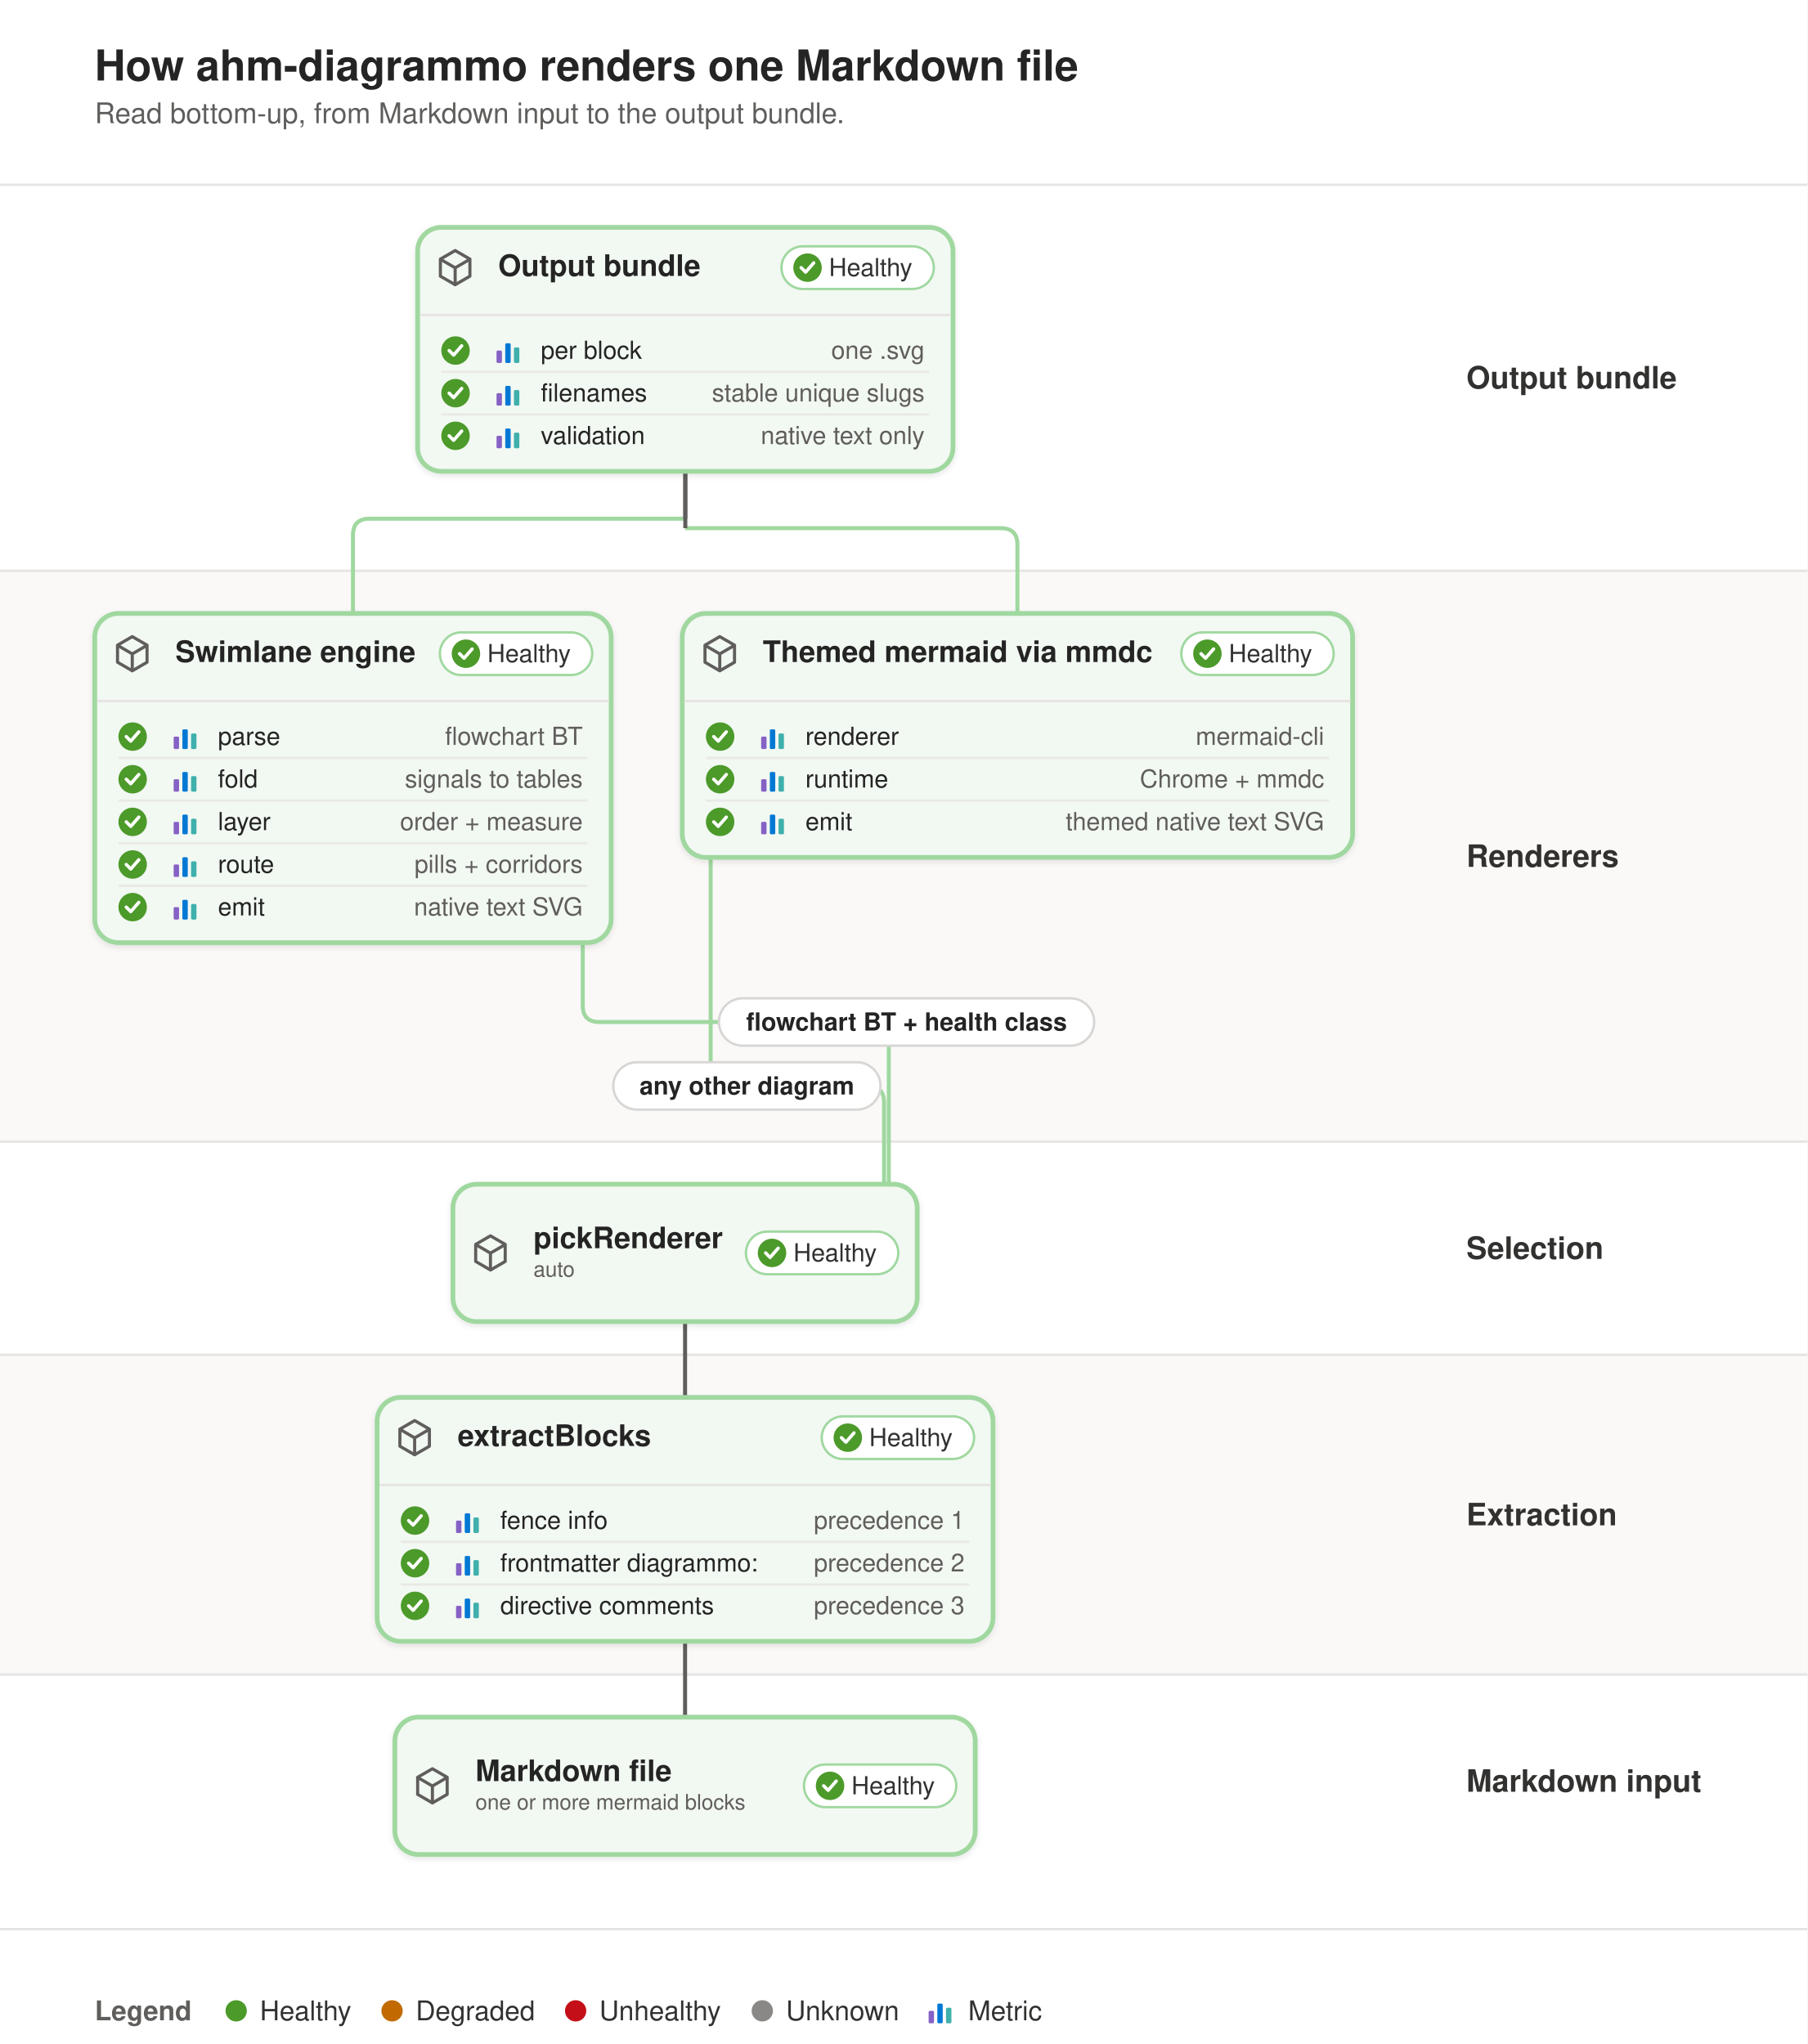
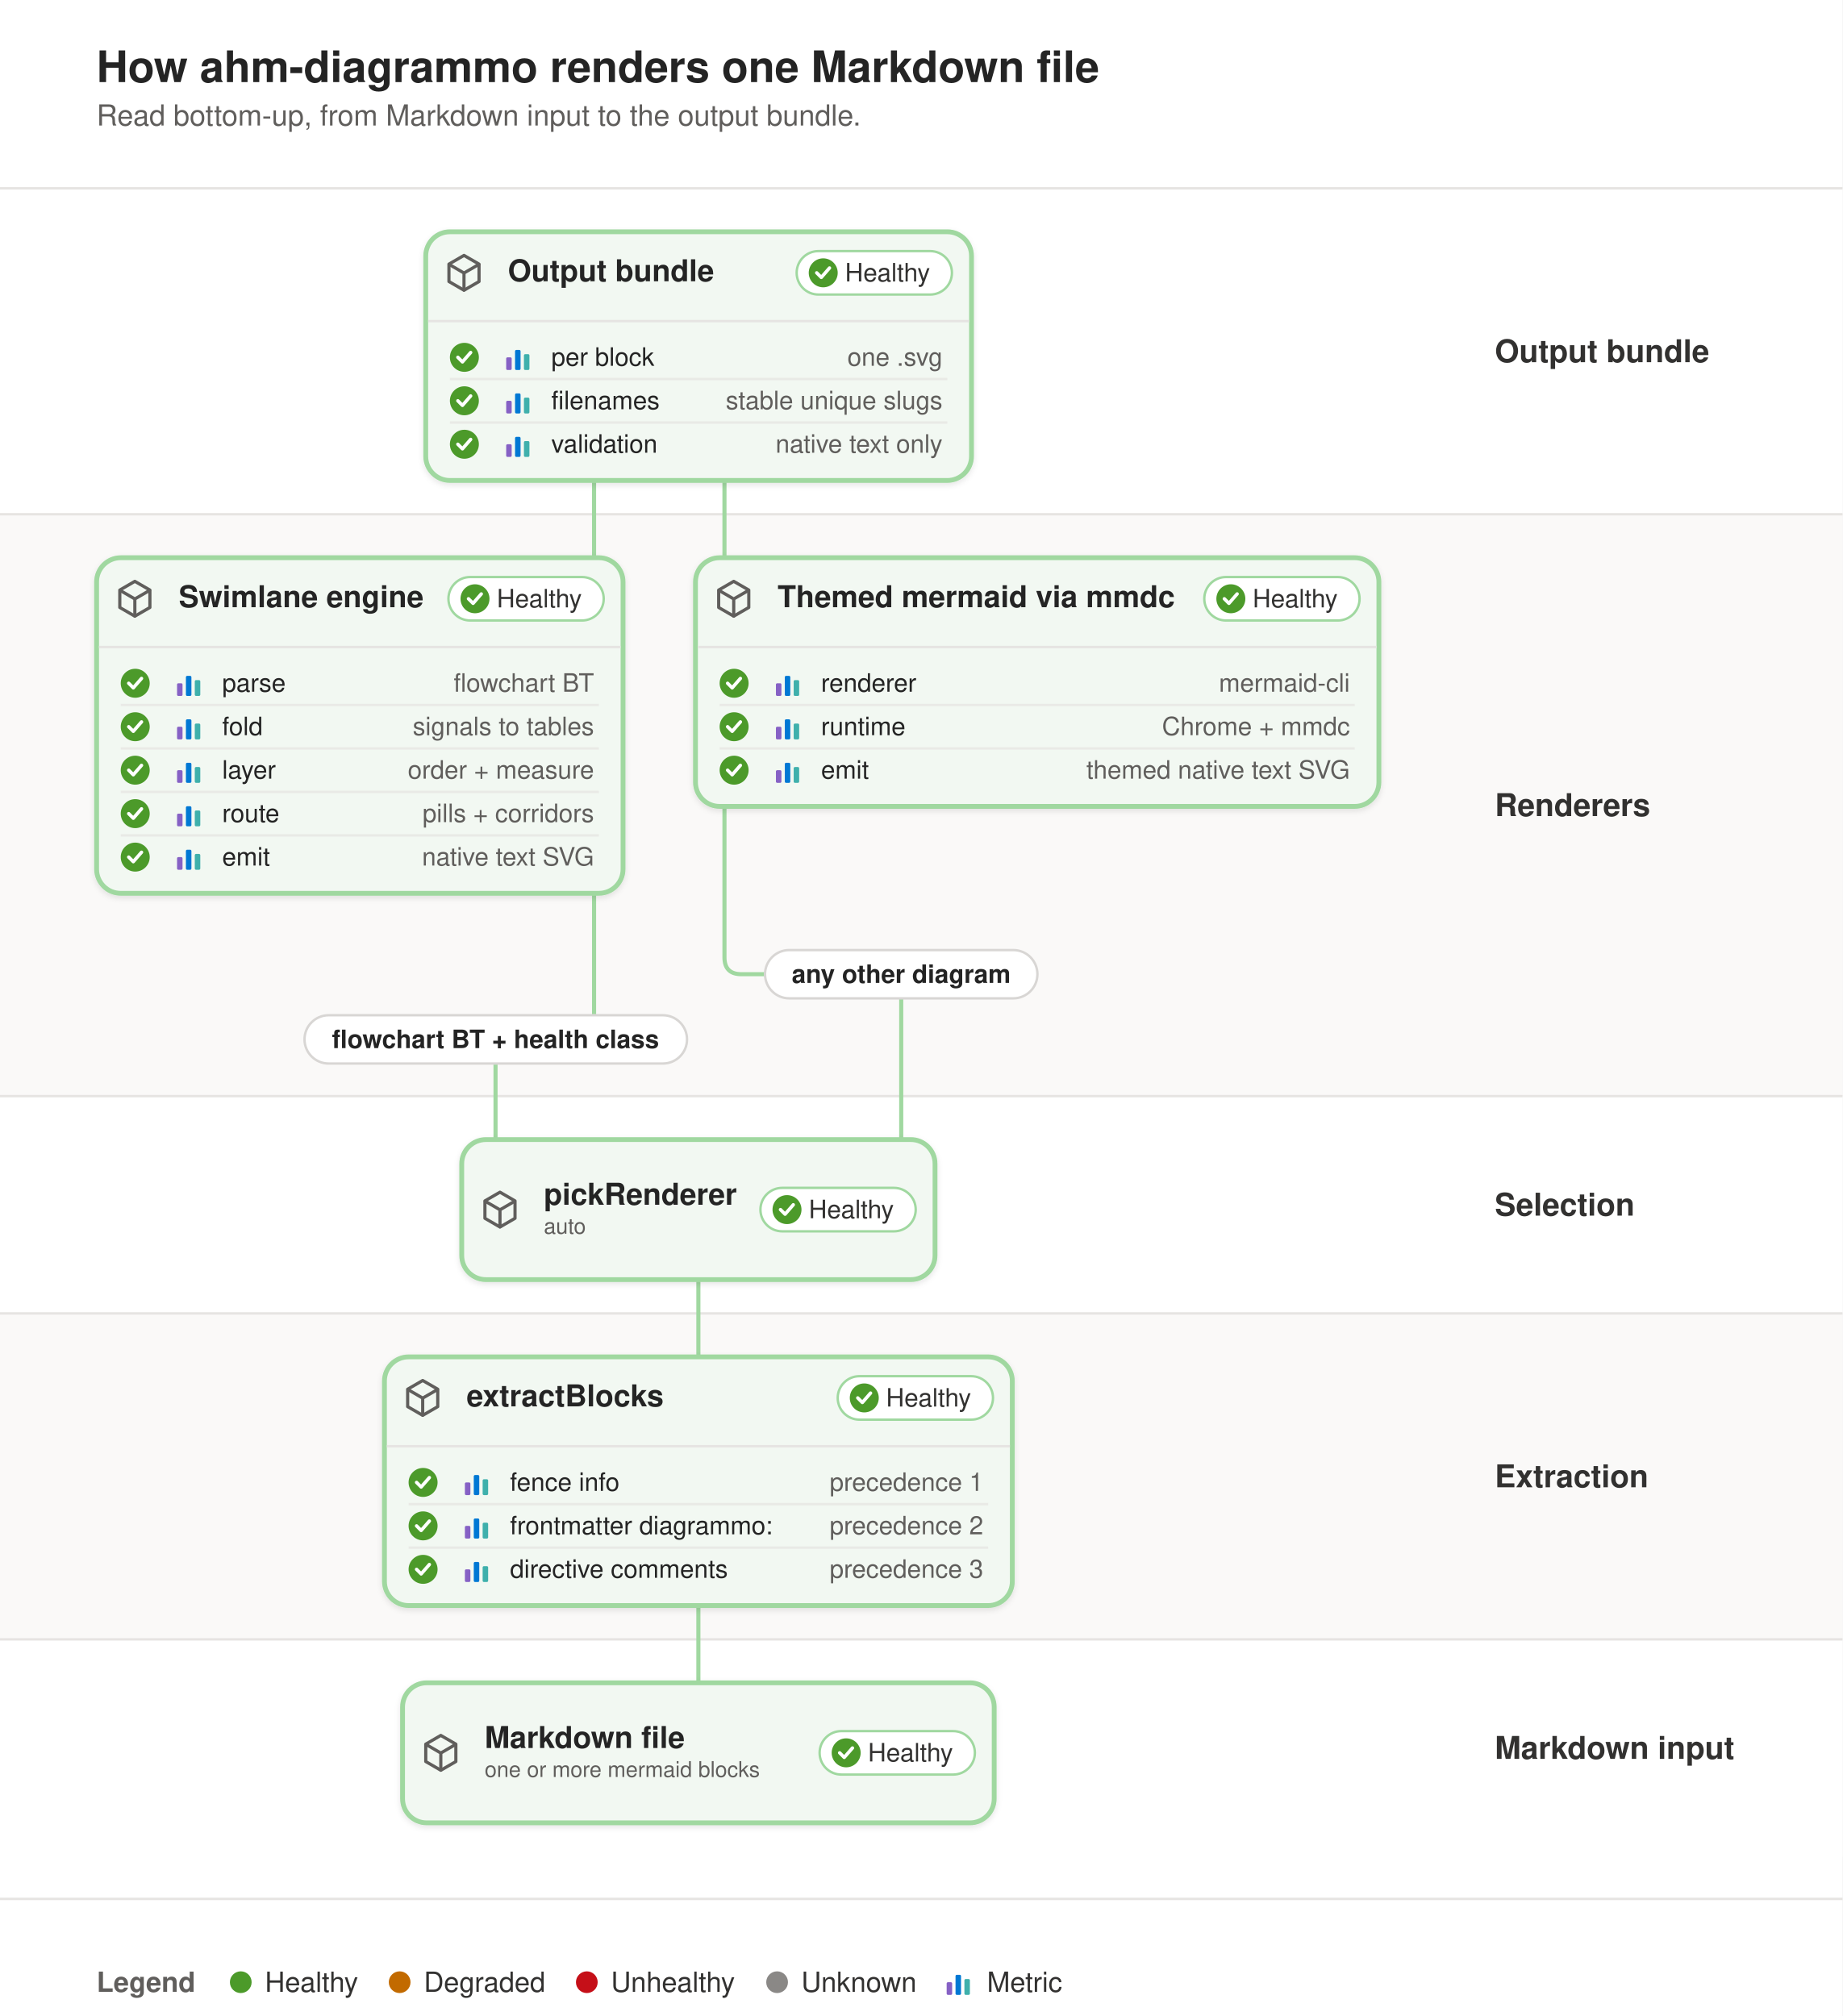
- <svg xmlns="http://www.w3.org/2000/svg" width="763" height="863" viewBox="0 0 763 863" font-family="Segoe UI, -apple-system, BlinkMacSystemFont, Helvetica, Arial, sans-serif">
+ <svg xmlns="http://www.w3.org/2000/svg" width="763" height="835" viewBox="0 0 763 835" font-family="Segoe UI, -apple-system, BlinkMacSystemFont, Helvetica, Arial, sans-serif">
  <defs>
    <filter id="cs" x="-20%" y="-20%" width="140%" height="140%">
      <feDropShadow dx="0" dy="1" stdDeviation="1.3" flood-color="#000" flood-opacity="0.1" />
    </filter>
  </defs>
-   <rect width="763" height="863" fill="#ffffff" />
-   <rect x="0" y="78.0" width="763" height="163.0" fill="#ffffff" />
+   <rect width="763" height="835" fill="#ffffff" />
+   <rect x="0" y="78.0" width="763" height="135.0" fill="#ffffff" />
  <line x1="0" y1="78.0" x2="763" y2="78.0" stroke="#e6e4e2" />
-   <text x="619.0" y="164.0" font-size="13" font-weight="700" fill="#323130">Output bundle</text>
-   <rect x="0" y="241.0" width="763" height="241.0" fill="#faf9f8" />
-   <line x1="0" y1="241.0" x2="763" y2="241.0" stroke="#e6e4e2" />
-   <text x="619.0" y="366.0" font-size="13" font-weight="700" fill="#323130">Renderers</text>
-   <rect x="0" y="482.0" width="763" height="90.0" fill="#ffffff" />
-   <line x1="0" y1="482.0" x2="763" y2="482.0" stroke="#e6e4e2" />
-   <text x="619.0" y="531.5" font-size="13" font-weight="700" fill="#323130">Selection</text>
-   <rect x="0" y="572.0" width="763" height="135.0" fill="#faf9f8" />
-   <line x1="0" y1="572.0" x2="763" y2="572.0" stroke="#e6e4e2" />
-   <text x="619.0" y="644.0" font-size="13" font-weight="700" fill="#323130">Extraction</text>
-   <rect x="0" y="707.0" width="763" height="90.0" fill="#ffffff" />
-   <line x1="0" y1="707.0" x2="763" y2="707.0" stroke="#e6e4e2" />
-   <text x="619.0" y="756.5" font-size="13" font-weight="700" fill="#323130">Markdown input</text>
-   <line x1="0" y1="814.5" x2="763" y2="814.5" stroke="#e6e4e2" />
+   <text x="619.0" y="150.0" font-size="13" font-weight="700" fill="#323130">Output bundle</text>
+   <rect x="0" y="213.0" width="763" height="241.0" fill="#faf9f8" />
+   <line x1="0" y1="213.0" x2="763" y2="213.0" stroke="#e6e4e2" />
+   <text x="619.0" y="338.0" font-size="13" font-weight="700" fill="#323130">Renderers</text>
+   <rect x="0" y="454.0" width="763" height="90.0" fill="#ffffff" />
+   <line x1="0" y1="454.0" x2="763" y2="454.0" stroke="#e6e4e2" />
+   <text x="619.0" y="503.5" font-size="13" font-weight="700" fill="#323130">Selection</text>
+   <rect x="0" y="544.0" width="763" height="135.0" fill="#faf9f8" />
+   <line x1="0" y1="544.0" x2="763" y2="544.0" stroke="#e6e4e2" />
+   <text x="619.0" y="616.0" font-size="13" font-weight="700" fill="#323130">Extraction</text>
+   <rect x="0" y="679.0" width="763" height="90.0" fill="#ffffff" />
+   <line x1="0" y1="679.0" x2="763" y2="679.0" stroke="#e6e4e2" />
+   <text x="619.0" y="728.5" font-size="13" font-weight="700" fill="#323130">Markdown input</text>
+   <line x1="0" y1="786.5" x2="763" y2="786.5" stroke="#e6e4e2" />
  <text x="40" y="34" font-size="18" font-weight="700" fill="#242424">How ahm-diagrammo renders one Markdown file</text>
  <text x="40" y="52" font-size="12" fill="#605e5c">Read bottom-up, from Markdown input to the output bundle.</text>
-   <text x="40.0" y="853.0" font-size="11.5" font-weight="600" fill="#605e5c">Legend</text>
-   <circle cx="99.7" cy="849.0" r="4.5" fill="#4c9a2a" />
-   <text x="109.7" y="853.0" font-size="11.5" fill="#323130">Healthy</text>
-   <circle cx="165.5" cy="849.0" r="4.5" fill="#c26a00" />
-   <text x="175.5" y="853.0" font-size="11.5" fill="#323130">Degraded</text>
-   <circle cx="243.0" cy="849.0" r="4.5" fill="#c50f18" />
-   <text x="253.0" y="853.0" font-size="11.5" fill="#323130">Unhealthy</text>
-   <circle cx="321.8" cy="849.0" r="4.5" fill="#8a8886" />
-   <text x="331.8" y="853.0" font-size="11.5" fill="#323130">Unknown</text>
-   <g transform="translate(390.7,842.0) scale(0.875)">
+   <text x="40.0" y="825.0" font-size="11.5" font-weight="600" fill="#605e5c">Legend</text>
+   <circle cx="99.7" cy="821.0" r="4.5" fill="#4c9a2a" />
+   <text x="109.7" y="825.0" font-size="11.5" fill="#323130">Healthy</text>
+   <circle cx="165.5" cy="821.0" r="4.5" fill="#c26a00" />
+   <text x="175.5" y="825.0" font-size="11.5" fill="#323130">Degraded</text>
+   <circle cx="243.0" cy="821.0" r="4.5" fill="#c50f18" />
+   <text x="253.0" y="825.0" font-size="11.5" fill="#323130">Unhealthy</text>
+   <circle cx="321.8" cy="821.0" r="4.5" fill="#8a8886" />
+   <text x="331.8" y="825.0" font-size="11.5" fill="#323130">Unknown</text>
+   <g transform="translate(390.7,814.0) scale(0.875)">
    <rect x="1.5" y="8" width="2.6" height="6" rx="0.6" fill="#8661c5" />
    <rect x="5.7" y="4.5" width="2.6" height="9.5" rx="0.6" fill="#0078D4" />
    <rect x="9.9" y="6.5" width="2.6" height="7.5" rx="0.6" fill="#3fb0ac" />
  </g>
-   <text x="408.7" y="853.0" font-size="11.5" fill="#323130">Metric</text>
+   <text x="408.7" y="825.0" font-size="11.5" fill="#323130">Metric</text>
  <g transform="translate(40.0,0)">
    <g fill="none" stroke-linecap="butt" stroke-linejoin="round">
-       <path d="M249.2 725.0 L249.2 693.0" stroke="#605e5c" stroke-width="1.7" />
-       <path d="M249.2 590.0 L249.2 558.0" stroke="#605e5c" stroke-width="1.7" />
-       <path d="M109.0 259.0 L109.0 226.0 Q109.0 219.0 116.0 219.0 L249.3 219.0" stroke="#a0d8a0" stroke-width="1.7" />
-       <path d="M249.3 219.0 L249.3 199.0" stroke="#605e5c" stroke-width="1.7" />
-       <path d="M389.5 259.0 L389.5 230.0 Q389.5 223.0 382.5 223.0 L249.3 223.0" stroke="#a0d8a0" stroke-width="1.7" />
-       <path d="M249.3 223.0 L249.3 199.0" stroke="#605e5c" stroke-width="1.7" />
-       <path d="M335.2 500.0 L335.2 438.5 Q335.2 431.5 328.2 431.5 L213.0 431.5 Q206.0 431.5 206.0 424.5 L206.0 398.0" stroke="#a0d8a0" stroke-width="1.7" />
-       <path d="M333.2 500.0 L333.2 465.5 Q333.2 458.5 326.2 458.5 L267.0 458.5 Q260.0 458.5 260.0 451.5 L260.0 362.0" stroke="#a0d8a0" stroke-width="1.7" />
+       <path d="M249.2 697.0 L249.2 665.0" stroke="#a0d8a0" stroke-width="1.7" />
+       <path d="M249.2 562.0 L249.2 530.0" stroke="#a0d8a0" stroke-width="1.7" />
+       <path d="M206.0 231.0 L206.0 199.0" stroke="#a0d8a0" stroke-width="1.7" />
+       <path d="M260.0 231.0 L260.0 199.0" stroke="#a0d8a0" stroke-width="1.7" />
+       <path d="M165.2 472.0 L165.2 437.5 Q165.2 430.5 172.2 430.5 L199.0 430.5 Q206.0 430.5 206.0 423.5 L206.0 370.0" stroke="#a0d8a0" stroke-width="1.7" />
+       <path d="M333.2 472.0 L333.2 410.5 Q333.2 403.5 326.2 403.5 L267.0 403.5 Q260.0 403.5 260.0 396.5 L260.0 334.0" stroke="#a0d8a0" stroke-width="1.7" />
    </g>
    <g stroke="none">
-       <rect x="263.5" y="421.5" width="158.4" height="20" rx="10" fill="#ffffff" stroke="#d8d6d4" stroke-width="1" />
-       <text x="342.7" y="435.1" font-size="10.5" font-weight="600" fill="#242424" text-anchor="middle">flowchart BT + health class</text>
+       <rect x="86.1" y="420.5" width="158.4" height="20" rx="10" fill="#ffffff" stroke="#d8d6d4" stroke-width="1" />
+       <text x="165.2" y="434.1" font-size="10.5" font-weight="600" fill="#242424" text-anchor="middle">flowchart BT + health class</text>
    </g>
    <g stroke="none">
-       <rect x="218.9" y="448.5" width="112.8" height="20" rx="10" fill="#ffffff" stroke="#d8d6d4" stroke-width="1" />
-       <text x="275.3" y="462.1" font-size="10.5" font-weight="600" fill="#242424" text-anchor="middle">any other diagram</text>
-     </g>
-     <g filter="url(#cs)">
-       <rect x="119.2" y="590.0" width="260" height="103" rx="10" fill="#f2f8f2" stroke="#a0d8a0" stroke-width="2" />
-     </g>
-     <g transform="translate(125.2,597.16) scale(0.82)">
-       <path d="M12 3.2l7.6 4.4v8.8L12 20.8l-7.6-4.4V7.6z" fill="none" stroke="#605e5c" stroke-width="1.6" stroke-linecap="round" stroke-linejoin="round" />
-       <path d="M4.6 7.8l7.4 4.3 7.4-4.3M12 12.1v8.6" fill="none" stroke="#605e5c" stroke-width="1.6" stroke-linecap="round" stroke-linejoin="round" />
-     </g>
-     <text x="153.2" y="610.5" font-size="12.5" font-weight="600" fill="#242424">extractBlocks</text>
-     <rect x="306.9" y="598.00" width="64.3" height="18" rx="9" fill="#ffffff" stroke="#a0d8a0" stroke-width="1" />
-     <circle cx="317.9" cy="607.0" r="6" fill="#4c9a2a" />
-     <path d="M315.2 607.0 l1.9 1.9 l3.4 -3.9" fill="none" stroke="#ffffff" stroke-width="1.4" stroke-linecap="round" stroke-linejoin="round" />
-     <text x="326.9" y="610.57" font-size="10.5" fill="#323130">Healthy</text>
-     <line x1="120.2" y1="627.0" x2="378.2" y2="627.0" stroke="#e6e4e2" />
-     <circle cx="135.2" cy="642.0" r="6" fill="#4c9a2a" />
-     <path d="M132.5 642.0 l1.9 1.9 l3.4 -3.9" fill="none" stroke="#ffffff" stroke-width="1.4" stroke-linecap="round" stroke-linejoin="round" />
-     <g transform="translate(151.2,635.0) scale(0.875)">
-       <rect x="1.5" y="8" width="2.6" height="6" rx="0.6" fill="#8661c5" />
-       <rect x="5.7" y="4.5" width="2.6" height="9.5" rx="0.6" fill="#0078D4" />
-       <rect x="9.9" y="6.5" width="2.6" height="7.5" rx="0.6" fill="#3fb0ac" />
-     </g>
-     <text x="171.2" y="645.5" font-size="10.5" fill="#242424">fence info</text>
-     <text x="367.2" y="645.5" font-size="10.5" font-weight="400" fill="#605e5c" text-anchor="end">precedence 1</text>
-     <line x1="129.2" y1="651.0" x2="369.2" y2="651.0" stroke="#e6e4e2" stroke-opacity="0.7" />
-     <circle cx="135.2" cy="660.0" r="6" fill="#4c9a2a" />
-     <path d="M132.5 660.0 l1.9 1.9 l3.4 -3.9" fill="none" stroke="#ffffff" stroke-width="1.4" stroke-linecap="round" stroke-linejoin="round" />
-     <g transform="translate(151.2,653.0) scale(0.875)">
-       <rect x="1.5" y="8" width="2.6" height="6" rx="0.6" fill="#8661c5" />
-       <rect x="5.7" y="4.5" width="2.6" height="9.5" rx="0.6" fill="#0078D4" />
-       <rect x="9.9" y="6.5" width="2.6" height="7.5" rx="0.6" fill="#3fb0ac" />
-     </g>
-     <text x="171.2" y="663.5" font-size="10.5" fill="#242424">frontmatter diagrammo:</text>
-     <text x="367.2" y="663.5" font-size="10.5" font-weight="400" fill="#605e5c" text-anchor="end">precedence 2</text>
-     <line x1="129.2" y1="669.0" x2="369.2" y2="669.0" stroke="#e6e4e2" stroke-opacity="0.7" />
-     <circle cx="135.2" cy="678.0" r="6" fill="#4c9a2a" />
-     <path d="M132.5 678.0 l1.9 1.9 l3.4 -3.9" fill="none" stroke="#ffffff" stroke-width="1.4" stroke-linecap="round" stroke-linejoin="round" />
-     <g transform="translate(151.2,671.0) scale(0.875)">
-       <rect x="1.5" y="8" width="2.6" height="6" rx="0.6" fill="#8661c5" />
-       <rect x="5.7" y="4.5" width="2.6" height="9.5" rx="0.6" fill="#0078D4" />
-       <rect x="9.9" y="6.5" width="2.6" height="7.5" rx="0.6" fill="#3fb0ac" />
-     </g>
-     <text x="171.2" y="681.5" font-size="10.5" fill="#242424">directive comments</text>
-     <text x="367.2" y="681.5" font-size="10.5" font-weight="400" fill="#605e5c" text-anchor="end">precedence 3</text>
-     <g filter="url(#cs)">
-       <rect x="126.7" y="725.0" width="245" height="58" rx="10" fill="#f2f8f2" stroke="#a0d8a0" stroke-width="2" />
-     </g>
-     <g transform="translate(132.7,744.16) scale(0.82)">
-       <path d="M12 3.2l7.6 4.4v8.8L12 20.8l-7.6-4.4V7.6z" fill="none" stroke="#605e5c" stroke-width="1.6" stroke-linecap="round" stroke-linejoin="round" />
-       <path d="M4.6 7.8l7.4 4.3 7.4-4.3M12 12.1v8.6" fill="none" stroke="#605e5c" stroke-width="1.6" stroke-linecap="round" stroke-linejoin="round" />
-     </g>
-     <text x="160.7" y="752.0" font-size="12.5" font-weight="600" fill="#242424">Markdown file</text>
-     <text x="160.7" y="764.0" font-size="9" fill="#605e5c">one or more mermaid blocks</text>
-     <rect x="299.4" y="745.00" width="64.3" height="18" rx="9" fill="#ffffff" stroke="#a0d8a0" stroke-width="1" />
-     <circle cx="310.4" cy="754.0" r="6" fill="#4c9a2a" />
-     <path d="M307.7 754.0 l1.9 1.9 l3.4 -3.9" fill="none" stroke="#ffffff" stroke-width="1.4" stroke-linecap="round" stroke-linejoin="round" />
-     <text x="319.4" y="757.57" font-size="10.5" fill="#323130">Healthy</text>
-     <g filter="url(#cs)">
-       <rect x="151.2" y="500.0" width="196" height="58" rx="10" fill="#f2f8f2" stroke="#a0d8a0" stroke-width="2" />
-     </g>
-     <g transform="translate(157.2,519.16) scale(0.82)">
-       <path d="M12 3.2l7.6 4.4v8.8L12 20.8l-7.6-4.4V7.6z" fill="none" stroke="#605e5c" stroke-width="1.6" stroke-linecap="round" stroke-linejoin="round" />
-       <path d="M4.6 7.8l7.4 4.3 7.4-4.3M12 12.1v8.6" fill="none" stroke="#605e5c" stroke-width="1.6" stroke-linecap="round" stroke-linejoin="round" />
-     </g>
-     <text x="185.2" y="527.0" font-size="12.5" font-weight="600" fill="#242424">pickRenderer</text>
-     <text x="185.2" y="539.0" font-size="9" fill="#605e5c">auto</text>
-     <rect x="274.9" y="520.00" width="64.3" height="18" rx="9" fill="#ffffff" stroke="#a0d8a0" stroke-width="1" />
-     <circle cx="285.9" cy="529.0" r="6" fill="#4c9a2a" />
-     <path d="M283.2 529.0 l1.9 1.9 l3.4 -3.9" fill="none" stroke="#ffffff" stroke-width="1.4" stroke-linecap="round" stroke-linejoin="round" />
-     <text x="294.9" y="532.57" font-size="10.5" fill="#323130">Healthy</text>
-     <g filter="url(#cs)">
-       <rect x="0.0" y="259.0" width="218" height="139" rx="10" fill="#f2f8f2" stroke="#a0d8a0" stroke-width="2" />
-     </g>
-     <g transform="translate(6.0,266.16) scale(0.82)">
-       <path d="M12 3.2l7.6 4.4v8.8L12 20.8l-7.6-4.4V7.6z" fill="none" stroke="#605e5c" stroke-width="1.6" stroke-linecap="round" stroke-linejoin="round" />
-       <path d="M4.6 7.8l7.4 4.3 7.4-4.3M12 12.1v8.6" fill="none" stroke="#605e5c" stroke-width="1.6" stroke-linecap="round" stroke-linejoin="round" />
-     </g>
-     <text x="34.0" y="279.5" font-size="12.5" font-weight="600" fill="#242424">Swimlane engine</text>
-     <rect x="145.7" y="267.00" width="64.3" height="18" rx="9" fill="#ffffff" stroke="#a0d8a0" stroke-width="1" />
-     <circle cx="156.7" cy="276.0" r="6" fill="#4c9a2a" />
-     <path d="M154.0 276.0 l1.9 1.9 l3.4 -3.9" fill="none" stroke="#ffffff" stroke-width="1.4" stroke-linecap="round" stroke-linejoin="round" />
-     <text x="165.7" y="279.57" font-size="10.5" fill="#323130">Healthy</text>
-     <line x1="1.0" y1="296.0" x2="217.0" y2="296.0" stroke="#e6e4e2" />
-     <circle cx="16.0" cy="311.0" r="6" fill="#4c9a2a" />
-     <path d="M13.3 311.0 l1.9 1.9 l3.4 -3.9" fill="none" stroke="#ffffff" stroke-width="1.4" stroke-linecap="round" stroke-linejoin="round" />
-     <g transform="translate(32.0,304.0) scale(0.875)">
-       <rect x="1.5" y="8" width="2.6" height="6" rx="0.6" fill="#8661c5" />
-       <rect x="5.7" y="4.5" width="2.6" height="9.5" rx="0.6" fill="#0078D4" />
-       <rect x="9.9" y="6.5" width="2.6" height="7.5" rx="0.6" fill="#3fb0ac" />
-     </g>
-     <text x="52.0" y="314.5" font-size="10.5" fill="#242424">parse</text>
-     <text x="206.0" y="314.5" font-size="10.5" font-weight="400" fill="#605e5c" text-anchor="end">flowchart BT</text>
-     <line x1="10.0" y1="320.0" x2="208.0" y2="320.0" stroke="#e6e4e2" stroke-opacity="0.7" />
-     <circle cx="16.0" cy="329.0" r="6" fill="#4c9a2a" />
-     <path d="M13.3 329.0 l1.9 1.9 l3.4 -3.9" fill="none" stroke="#ffffff" stroke-width="1.4" stroke-linecap="round" stroke-linejoin="round" />
-     <g transform="translate(32.0,322.0) scale(0.875)">
-       <rect x="1.5" y="8" width="2.6" height="6" rx="0.6" fill="#8661c5" />
-       <rect x="5.7" y="4.5" width="2.6" height="9.5" rx="0.6" fill="#0078D4" />
-       <rect x="9.9" y="6.5" width="2.6" height="7.5" rx="0.6" fill="#3fb0ac" />
-     </g>
-     <text x="52.0" y="332.5" font-size="10.5" fill="#242424">fold</text>
-     <text x="206.0" y="332.5" font-size="10.5" font-weight="400" fill="#605e5c" text-anchor="end">signals to tables</text>
-     <line x1="10.0" y1="338.0" x2="208.0" y2="338.0" stroke="#e6e4e2" stroke-opacity="0.7" />
-     <circle cx="16.0" cy="347.0" r="6" fill="#4c9a2a" />
-     <path d="M13.3 347.0 l1.9 1.9 l3.4 -3.9" fill="none" stroke="#ffffff" stroke-width="1.4" stroke-linecap="round" stroke-linejoin="round" />
-     <g transform="translate(32.0,340.0) scale(0.875)">
-       <rect x="1.5" y="8" width="2.6" height="6" rx="0.6" fill="#8661c5" />
-       <rect x="5.7" y="4.5" width="2.6" height="9.5" rx="0.6" fill="#0078D4" />
-       <rect x="9.9" y="6.5" width="2.6" height="7.5" rx="0.6" fill="#3fb0ac" />
-     </g>
-     <text x="52.0" y="350.5" font-size="10.5" fill="#242424">layer</text>
-     <text x="206.0" y="350.5" font-size="10.5" font-weight="400" fill="#605e5c" text-anchor="end">order + measure</text>
-     <line x1="10.0" y1="356.0" x2="208.0" y2="356.0" stroke="#e6e4e2" stroke-opacity="0.7" />
-     <circle cx="16.0" cy="365.0" r="6" fill="#4c9a2a" />
-     <path d="M13.3 365.0 l1.9 1.9 l3.4 -3.9" fill="none" stroke="#ffffff" stroke-width="1.4" stroke-linecap="round" stroke-linejoin="round" />
-     <g transform="translate(32.0,358.0) scale(0.875)">
-       <rect x="1.5" y="8" width="2.6" height="6" rx="0.6" fill="#8661c5" />
-       <rect x="5.7" y="4.5" width="2.6" height="9.5" rx="0.6" fill="#0078D4" />
-       <rect x="9.9" y="6.5" width="2.6" height="7.5" rx="0.6" fill="#3fb0ac" />
-     </g>
-     <text x="52.0" y="368.5" font-size="10.5" fill="#242424">route</text>
-     <text x="206.0" y="368.5" font-size="10.5" font-weight="400" fill="#605e5c" text-anchor="end">pills + corridors</text>
-     <line x1="10.0" y1="374.0" x2="208.0" y2="374.0" stroke="#e6e4e2" stroke-opacity="0.7" />
-     <circle cx="16.0" cy="383.0" r="6" fill="#4c9a2a" />
-     <path d="M13.3 383.0 l1.9 1.9 l3.4 -3.9" fill="none" stroke="#ffffff" stroke-width="1.4" stroke-linecap="round" stroke-linejoin="round" />
-     <g transform="translate(32.0,376.0) scale(0.875)">
-       <rect x="1.5" y="8" width="2.6" height="6" rx="0.6" fill="#8661c5" />
-       <rect x="5.7" y="4.5" width="2.6" height="9.5" rx="0.6" fill="#0078D4" />
-       <rect x="9.9" y="6.5" width="2.6" height="7.5" rx="0.6" fill="#3fb0ac" />
-     </g>
-     <text x="52.0" y="386.5" font-size="10.5" fill="#242424">emit</text>
-     <text x="206.0" y="386.5" font-size="10.5" font-weight="400" fill="#605e5c" text-anchor="end">native text SVG</text>
-     <g filter="url(#cs)">
-       <rect x="248.0" y="259.0" width="283" height="103" rx="10" fill="#f2f8f2" stroke="#a0d8a0" stroke-width="2" />
-     </g>
-     <g transform="translate(254.0,266.16) scale(0.82)">
-       <path d="M12 3.2l7.6 4.4v8.8L12 20.8l-7.6-4.4V7.6z" fill="none" stroke="#605e5c" stroke-width="1.6" stroke-linecap="round" stroke-linejoin="round" />
-       <path d="M4.6 7.8l7.4 4.3 7.4-4.3M12 12.1v8.6" fill="none" stroke="#605e5c" stroke-width="1.6" stroke-linecap="round" stroke-linejoin="round" />
-     </g>
-     <text x="282.0" y="279.5" font-size="12.5" font-weight="600" fill="#242424">Themed mermaid via mmdc</text>
-     <rect x="458.7" y="267.00" width="64.3" height="18" rx="9" fill="#ffffff" stroke="#a0d8a0" stroke-width="1" />
-     <circle cx="469.7" cy="276.0" r="6" fill="#4c9a2a" />
-     <path d="M467.0 276.0 l1.9 1.9 l3.4 -3.9" fill="none" stroke="#ffffff" stroke-width="1.4" stroke-linecap="round" stroke-linejoin="round" />
-     <text x="478.7" y="279.57" font-size="10.5" fill="#323130">Healthy</text>
-     <line x1="249.0" y1="296.0" x2="530.0" y2="296.0" stroke="#e6e4e2" />
-     <circle cx="264.0" cy="311.0" r="6" fill="#4c9a2a" />
-     <path d="M261.3 311.0 l1.9 1.9 l3.4 -3.9" fill="none" stroke="#ffffff" stroke-width="1.4" stroke-linecap="round" stroke-linejoin="round" />
-     <g transform="translate(280.0,304.0) scale(0.875)">
-       <rect x="1.5" y="8" width="2.6" height="6" rx="0.6" fill="#8661c5" />
-       <rect x="5.7" y="4.5" width="2.6" height="9.5" rx="0.6" fill="#0078D4" />
-       <rect x="9.9" y="6.5" width="2.6" height="7.5" rx="0.6" fill="#3fb0ac" />
-     </g>
-     <text x="300.0" y="314.5" font-size="10.5" fill="#242424">renderer</text>
-     <text x="519.0" y="314.5" font-size="10.5" font-weight="400" fill="#605e5c" text-anchor="end">mermaid-cli</text>
-     <line x1="258.0" y1="320.0" x2="521.0" y2="320.0" stroke="#e6e4e2" stroke-opacity="0.7" />
-     <circle cx="264.0" cy="329.0" r="6" fill="#4c9a2a" />
-     <path d="M261.3 329.0 l1.9 1.9 l3.4 -3.9" fill="none" stroke="#ffffff" stroke-width="1.4" stroke-linecap="round" stroke-linejoin="round" />
-     <g transform="translate(280.0,322.0) scale(0.875)">
-       <rect x="1.5" y="8" width="2.6" height="6" rx="0.6" fill="#8661c5" />
-       <rect x="5.7" y="4.5" width="2.6" height="9.5" rx="0.6" fill="#0078D4" />
-       <rect x="9.9" y="6.5" width="2.6" height="7.5" rx="0.6" fill="#3fb0ac" />
-     </g>
-     <text x="300.0" y="332.5" font-size="10.5" fill="#242424">runtime</text>
-     <text x="519.0" y="332.5" font-size="10.5" font-weight="400" fill="#605e5c" text-anchor="end">Chrome + mmdc</text>
-     <line x1="258.0" y1="338.0" x2="521.0" y2="338.0" stroke="#e6e4e2" stroke-opacity="0.7" />
-     <circle cx="264.0" cy="347.0" r="6" fill="#4c9a2a" />
-     <path d="M261.3 347.0 l1.9 1.9 l3.4 -3.9" fill="none" stroke="#ffffff" stroke-width="1.4" stroke-linecap="round" stroke-linejoin="round" />
-     <g transform="translate(280.0,340.0) scale(0.875)">
-       <rect x="1.5" y="8" width="2.6" height="6" rx="0.6" fill="#8661c5" />
-       <rect x="5.7" y="4.5" width="2.6" height="9.5" rx="0.6" fill="#0078D4" />
-       <rect x="9.9" y="6.5" width="2.6" height="7.5" rx="0.6" fill="#3fb0ac" />
-     </g>
-     <text x="300.0" y="350.5" font-size="10.5" fill="#242424">emit</text>
-     <text x="519.0" y="350.5" font-size="10.5" font-weight="400" fill="#605e5c" text-anchor="end">themed native text SVG</text>
+       <rect x="276.8" y="393.5" width="112.8" height="20" rx="10" fill="#ffffff" stroke="#d8d6d4" stroke-width="1" />
+       <text x="333.2" y="407.1" font-size="10.5" font-weight="600" fill="#242424" text-anchor="middle">any other diagram</text>
+     </g>
+     <g filter="url(#cs)">
+       <rect x="119.2" y="562.0" width="260" height="103" rx="10" fill="#f2f8f2" stroke="#a0d8a0" stroke-width="2" />
+     </g>
+     <g transform="translate(125.2,569.16) scale(0.82)">
+       <path d="M12 3.2l7.6 4.4v8.8L12 20.8l-7.6-4.4V7.6z" fill="none" stroke="#605e5c" stroke-width="1.6" stroke-linecap="round" stroke-linejoin="round" />
+       <path d="M4.6 7.8l7.4 4.3 7.4-4.3M12 12.1v8.6" fill="none" stroke="#605e5c" stroke-width="1.6" stroke-linecap="round" stroke-linejoin="round" />
+     </g>
+     <text x="153.2" y="582.5" font-size="12.5" font-weight="600" fill="#242424">extractBlocks</text>
+     <rect x="306.9" y="570.00" width="64.3" height="18" rx="9" fill="#ffffff" stroke="#a0d8a0" stroke-width="1" />
+     <circle cx="317.9" cy="579.0" r="6" fill="#4c9a2a" />
+     <path d="M315.2 579.0 l1.9 1.9 l3.4 -3.9" fill="none" stroke="#ffffff" stroke-width="1.4" stroke-linecap="round" stroke-linejoin="round" />
+     <text x="326.9" y="582.57" font-size="10.5" fill="#323130">Healthy</text>
+     <line x1="120.2" y1="599.0" x2="378.2" y2="599.0" stroke="#e6e4e2" />
+     <circle cx="135.2" cy="614.0" r="6" fill="#4c9a2a" />
+     <path d="M132.5 614.0 l1.9 1.9 l3.4 -3.9" fill="none" stroke="#ffffff" stroke-width="1.4" stroke-linecap="round" stroke-linejoin="round" />
+     <g transform="translate(151.2,607.0) scale(0.875)">
+       <rect x="1.5" y="8" width="2.6" height="6" rx="0.6" fill="#8661c5" />
+       <rect x="5.7" y="4.5" width="2.6" height="9.5" rx="0.6" fill="#0078D4" />
+       <rect x="9.9" y="6.5" width="2.6" height="7.5" rx="0.6" fill="#3fb0ac" />
+     </g>
+     <text x="171.2" y="617.5" font-size="10.5" fill="#242424">fence info</text>
+     <text x="367.2" y="617.5" font-size="10.5" font-weight="400" fill="#605e5c" text-anchor="end">precedence 1</text>
+     <line x1="129.2" y1="623.0" x2="369.2" y2="623.0" stroke="#e6e4e2" stroke-opacity="0.7" />
+     <circle cx="135.2" cy="632.0" r="6" fill="#4c9a2a" />
+     <path d="M132.5 632.0 l1.9 1.9 l3.4 -3.9" fill="none" stroke="#ffffff" stroke-width="1.4" stroke-linecap="round" stroke-linejoin="round" />
+     <g transform="translate(151.2,625.0) scale(0.875)">
+       <rect x="1.5" y="8" width="2.6" height="6" rx="0.6" fill="#8661c5" />
+       <rect x="5.7" y="4.5" width="2.6" height="9.5" rx="0.6" fill="#0078D4" />
+       <rect x="9.9" y="6.5" width="2.6" height="7.5" rx="0.6" fill="#3fb0ac" />
+     </g>
+     <text x="171.2" y="635.5" font-size="10.5" fill="#242424">frontmatter diagrammo:</text>
+     <text x="367.2" y="635.5" font-size="10.5" font-weight="400" fill="#605e5c" text-anchor="end">precedence 2</text>
+     <line x1="129.2" y1="641.0" x2="369.2" y2="641.0" stroke="#e6e4e2" stroke-opacity="0.7" />
+     <circle cx="135.2" cy="650.0" r="6" fill="#4c9a2a" />
+     <path d="M132.5 650.0 l1.9 1.9 l3.4 -3.9" fill="none" stroke="#ffffff" stroke-width="1.4" stroke-linecap="round" stroke-linejoin="round" />
+     <g transform="translate(151.2,643.0) scale(0.875)">
+       <rect x="1.5" y="8" width="2.6" height="6" rx="0.6" fill="#8661c5" />
+       <rect x="5.7" y="4.5" width="2.6" height="9.5" rx="0.6" fill="#0078D4" />
+       <rect x="9.9" y="6.5" width="2.6" height="7.5" rx="0.6" fill="#3fb0ac" />
+     </g>
+     <text x="171.2" y="653.5" font-size="10.5" fill="#242424">directive comments</text>
+     <text x="367.2" y="653.5" font-size="10.5" font-weight="400" fill="#605e5c" text-anchor="end">precedence 3</text>
+     <g filter="url(#cs)">
+       <rect x="126.7" y="697.0" width="245" height="58" rx="10" fill="#f2f8f2" stroke="#a0d8a0" stroke-width="2" />
+     </g>
+     <g transform="translate(132.7,716.16) scale(0.82)">
+       <path d="M12 3.2l7.6 4.4v8.8L12 20.8l-7.6-4.4V7.6z" fill="none" stroke="#605e5c" stroke-width="1.6" stroke-linecap="round" stroke-linejoin="round" />
+       <path d="M4.6 7.8l7.4 4.3 7.4-4.3M12 12.1v8.6" fill="none" stroke="#605e5c" stroke-width="1.6" stroke-linecap="round" stroke-linejoin="round" />
+     </g>
+     <text x="160.7" y="724.0" font-size="12.5" font-weight="600" fill="#242424">Markdown file</text>
+     <text x="160.7" y="736.0" font-size="9" fill="#605e5c">one or more mermaid blocks</text>
+     <rect x="299.4" y="717.00" width="64.3" height="18" rx="9" fill="#ffffff" stroke="#a0d8a0" stroke-width="1" />
+     <circle cx="310.4" cy="726.0" r="6" fill="#4c9a2a" />
+     <path d="M307.7 726.0 l1.9 1.9 l3.4 -3.9" fill="none" stroke="#ffffff" stroke-width="1.4" stroke-linecap="round" stroke-linejoin="round" />
+     <text x="319.4" y="729.57" font-size="10.5" fill="#323130">Healthy</text>
+     <g filter="url(#cs)">
+       <rect x="151.2" y="472.0" width="196" height="58" rx="10" fill="#f2f8f2" stroke="#a0d8a0" stroke-width="2" />
+     </g>
+     <g transform="translate(157.2,491.16) scale(0.82)">
+       <path d="M12 3.2l7.6 4.4v8.8L12 20.8l-7.6-4.4V7.6z" fill="none" stroke="#605e5c" stroke-width="1.6" stroke-linecap="round" stroke-linejoin="round" />
+       <path d="M4.6 7.8l7.4 4.3 7.4-4.3M12 12.1v8.6" fill="none" stroke="#605e5c" stroke-width="1.6" stroke-linecap="round" stroke-linejoin="round" />
+     </g>
+     <text x="185.2" y="499.0" font-size="12.5" font-weight="600" fill="#242424">pickRenderer</text>
+     <text x="185.2" y="511.0" font-size="9" fill="#605e5c">auto</text>
+     <rect x="274.9" y="492.00" width="64.3" height="18" rx="9" fill="#ffffff" stroke="#a0d8a0" stroke-width="1" />
+     <circle cx="285.9" cy="501.0" r="6" fill="#4c9a2a" />
+     <path d="M283.2 501.0 l1.9 1.9 l3.4 -3.9" fill="none" stroke="#ffffff" stroke-width="1.4" stroke-linecap="round" stroke-linejoin="round" />
+     <text x="294.9" y="504.57" font-size="10.5" fill="#323130">Healthy</text>
+     <g filter="url(#cs)">
+       <rect x="0.0" y="231.0" width="218" height="139" rx="10" fill="#f2f8f2" stroke="#a0d8a0" stroke-width="2" />
+     </g>
+     <g transform="translate(6.0,238.16) scale(0.82)">
+       <path d="M12 3.2l7.6 4.4v8.8L12 20.8l-7.6-4.4V7.6z" fill="none" stroke="#605e5c" stroke-width="1.6" stroke-linecap="round" stroke-linejoin="round" />
+       <path d="M4.6 7.8l7.4 4.3 7.4-4.3M12 12.1v8.6" fill="none" stroke="#605e5c" stroke-width="1.6" stroke-linecap="round" stroke-linejoin="round" />
+     </g>
+     <text x="34.0" y="251.5" font-size="12.5" font-weight="600" fill="#242424">Swimlane engine</text>
+     <rect x="145.7" y="239.00" width="64.3" height="18" rx="9" fill="#ffffff" stroke="#a0d8a0" stroke-width="1" />
+     <circle cx="156.7" cy="248.0" r="6" fill="#4c9a2a" />
+     <path d="M154.0 248.0 l1.9 1.9 l3.4 -3.9" fill="none" stroke="#ffffff" stroke-width="1.4" stroke-linecap="round" stroke-linejoin="round" />
+     <text x="165.7" y="251.57" font-size="10.5" fill="#323130">Healthy</text>
+     <line x1="1.0" y1="268.0" x2="217.0" y2="268.0" stroke="#e6e4e2" />
+     <circle cx="16.0" cy="283.0" r="6" fill="#4c9a2a" />
+     <path d="M13.3 283.0 l1.9 1.9 l3.4 -3.9" fill="none" stroke="#ffffff" stroke-width="1.4" stroke-linecap="round" stroke-linejoin="round" />
+     <g transform="translate(32.0,276.0) scale(0.875)">
+       <rect x="1.5" y="8" width="2.6" height="6" rx="0.6" fill="#8661c5" />
+       <rect x="5.7" y="4.5" width="2.6" height="9.5" rx="0.6" fill="#0078D4" />
+       <rect x="9.9" y="6.5" width="2.6" height="7.5" rx="0.6" fill="#3fb0ac" />
+     </g>
+     <text x="52.0" y="286.5" font-size="10.5" fill="#242424">parse</text>
+     <text x="206.0" y="286.5" font-size="10.5" font-weight="400" fill="#605e5c" text-anchor="end">flowchart BT</text>
+     <line x1="10.0" y1="292.0" x2="208.0" y2="292.0" stroke="#e6e4e2" stroke-opacity="0.7" />
+     <circle cx="16.0" cy="301.0" r="6" fill="#4c9a2a" />
+     <path d="M13.3 301.0 l1.9 1.9 l3.4 -3.9" fill="none" stroke="#ffffff" stroke-width="1.4" stroke-linecap="round" stroke-linejoin="round" />
+     <g transform="translate(32.0,294.0) scale(0.875)">
+       <rect x="1.5" y="8" width="2.6" height="6" rx="0.6" fill="#8661c5" />
+       <rect x="5.7" y="4.5" width="2.6" height="9.5" rx="0.6" fill="#0078D4" />
+       <rect x="9.9" y="6.5" width="2.6" height="7.5" rx="0.6" fill="#3fb0ac" />
+     </g>
+     <text x="52.0" y="304.5" font-size="10.5" fill="#242424">fold</text>
+     <text x="206.0" y="304.5" font-size="10.5" font-weight="400" fill="#605e5c" text-anchor="end">signals to tables</text>
+     <line x1="10.0" y1="310.0" x2="208.0" y2="310.0" stroke="#e6e4e2" stroke-opacity="0.7" />
+     <circle cx="16.0" cy="319.0" r="6" fill="#4c9a2a" />
+     <path d="M13.3 319.0 l1.9 1.9 l3.4 -3.9" fill="none" stroke="#ffffff" stroke-width="1.4" stroke-linecap="round" stroke-linejoin="round" />
+     <g transform="translate(32.0,312.0) scale(0.875)">
+       <rect x="1.5" y="8" width="2.6" height="6" rx="0.6" fill="#8661c5" />
+       <rect x="5.7" y="4.5" width="2.6" height="9.5" rx="0.6" fill="#0078D4" />
+       <rect x="9.9" y="6.5" width="2.6" height="7.5" rx="0.6" fill="#3fb0ac" />
+     </g>
+     <text x="52.0" y="322.5" font-size="10.5" fill="#242424">layer</text>
+     <text x="206.0" y="322.5" font-size="10.5" font-weight="400" fill="#605e5c" text-anchor="end">order + measure</text>
+     <line x1="10.0" y1="328.0" x2="208.0" y2="328.0" stroke="#e6e4e2" stroke-opacity="0.7" />
+     <circle cx="16.0" cy="337.0" r="6" fill="#4c9a2a" />
+     <path d="M13.3 337.0 l1.9 1.9 l3.4 -3.9" fill="none" stroke="#ffffff" stroke-width="1.4" stroke-linecap="round" stroke-linejoin="round" />
+     <g transform="translate(32.0,330.0) scale(0.875)">
+       <rect x="1.5" y="8" width="2.6" height="6" rx="0.6" fill="#8661c5" />
+       <rect x="5.7" y="4.5" width="2.6" height="9.5" rx="0.6" fill="#0078D4" />
+       <rect x="9.9" y="6.5" width="2.6" height="7.5" rx="0.6" fill="#3fb0ac" />
+     </g>
+     <text x="52.0" y="340.5" font-size="10.5" fill="#242424">route</text>
+     <text x="206.0" y="340.5" font-size="10.5" font-weight="400" fill="#605e5c" text-anchor="end">pills + corridors</text>
+     <line x1="10.0" y1="346.0" x2="208.0" y2="346.0" stroke="#e6e4e2" stroke-opacity="0.7" />
+     <circle cx="16.0" cy="355.0" r="6" fill="#4c9a2a" />
+     <path d="M13.3 355.0 l1.9 1.9 l3.4 -3.9" fill="none" stroke="#ffffff" stroke-width="1.4" stroke-linecap="round" stroke-linejoin="round" />
+     <g transform="translate(32.0,348.0) scale(0.875)">
+       <rect x="1.5" y="8" width="2.6" height="6" rx="0.6" fill="#8661c5" />
+       <rect x="5.7" y="4.5" width="2.6" height="9.5" rx="0.6" fill="#0078D4" />
+       <rect x="9.9" y="6.5" width="2.6" height="7.5" rx="0.6" fill="#3fb0ac" />
+     </g>
+     <text x="52.0" y="358.5" font-size="10.5" fill="#242424">emit</text>
+     <text x="206.0" y="358.5" font-size="10.5" font-weight="400" fill="#605e5c" text-anchor="end">native text SVG</text>
+     <g filter="url(#cs)">
+       <rect x="248.0" y="231.0" width="283" height="103" rx="10" fill="#f2f8f2" stroke="#a0d8a0" stroke-width="2" />
+     </g>
+     <g transform="translate(254.0,238.16) scale(0.82)">
+       <path d="M12 3.2l7.6 4.4v8.8L12 20.8l-7.6-4.4V7.6z" fill="none" stroke="#605e5c" stroke-width="1.6" stroke-linecap="round" stroke-linejoin="round" />
+       <path d="M4.6 7.8l7.4 4.3 7.4-4.3M12 12.1v8.6" fill="none" stroke="#605e5c" stroke-width="1.6" stroke-linecap="round" stroke-linejoin="round" />
+     </g>
+     <text x="282.0" y="251.5" font-size="12.5" font-weight="600" fill="#242424">Themed mermaid via mmdc</text>
+     <rect x="458.7" y="239.00" width="64.3" height="18" rx="9" fill="#ffffff" stroke="#a0d8a0" stroke-width="1" />
+     <circle cx="469.7" cy="248.0" r="6" fill="#4c9a2a" />
+     <path d="M467.0 248.0 l1.9 1.9 l3.4 -3.9" fill="none" stroke="#ffffff" stroke-width="1.4" stroke-linecap="round" stroke-linejoin="round" />
+     <text x="478.7" y="251.57" font-size="10.5" fill="#323130">Healthy</text>
+     <line x1="249.0" y1="268.0" x2="530.0" y2="268.0" stroke="#e6e4e2" />
+     <circle cx="264.0" cy="283.0" r="6" fill="#4c9a2a" />
+     <path d="M261.3 283.0 l1.9 1.9 l3.4 -3.9" fill="none" stroke="#ffffff" stroke-width="1.4" stroke-linecap="round" stroke-linejoin="round" />
+     <g transform="translate(280.0,276.0) scale(0.875)">
+       <rect x="1.5" y="8" width="2.6" height="6" rx="0.6" fill="#8661c5" />
+       <rect x="5.7" y="4.5" width="2.6" height="9.5" rx="0.6" fill="#0078D4" />
+       <rect x="9.9" y="6.5" width="2.6" height="7.5" rx="0.6" fill="#3fb0ac" />
+     </g>
+     <text x="300.0" y="286.5" font-size="10.5" fill="#242424">renderer</text>
+     <text x="519.0" y="286.5" font-size="10.5" font-weight="400" fill="#605e5c" text-anchor="end">mermaid-cli</text>
+     <line x1="258.0" y1="292.0" x2="521.0" y2="292.0" stroke="#e6e4e2" stroke-opacity="0.7" />
+     <circle cx="264.0" cy="301.0" r="6" fill="#4c9a2a" />
+     <path d="M261.3 301.0 l1.9 1.9 l3.4 -3.9" fill="none" stroke="#ffffff" stroke-width="1.4" stroke-linecap="round" stroke-linejoin="round" />
+     <g transform="translate(280.0,294.0) scale(0.875)">
+       <rect x="1.5" y="8" width="2.6" height="6" rx="0.6" fill="#8661c5" />
+       <rect x="5.7" y="4.5" width="2.6" height="9.5" rx="0.6" fill="#0078D4" />
+       <rect x="9.9" y="6.5" width="2.6" height="7.5" rx="0.6" fill="#3fb0ac" />
+     </g>
+     <text x="300.0" y="304.5" font-size="10.5" fill="#242424">runtime</text>
+     <text x="519.0" y="304.5" font-size="10.5" font-weight="400" fill="#605e5c" text-anchor="end">Chrome + mmdc</text>
+     <line x1="258.0" y1="310.0" x2="521.0" y2="310.0" stroke="#e6e4e2" stroke-opacity="0.7" />
+     <circle cx="264.0" cy="319.0" r="6" fill="#4c9a2a" />
+     <path d="M261.3 319.0 l1.9 1.9 l3.4 -3.9" fill="none" stroke="#ffffff" stroke-width="1.4" stroke-linecap="round" stroke-linejoin="round" />
+     <g transform="translate(280.0,312.0) scale(0.875)">
+       <rect x="1.5" y="8" width="2.6" height="6" rx="0.6" fill="#8661c5" />
+       <rect x="5.7" y="4.5" width="2.6" height="9.5" rx="0.6" fill="#0078D4" />
+       <rect x="9.9" y="6.5" width="2.6" height="7.5" rx="0.6" fill="#3fb0ac" />
+     </g>
+     <text x="300.0" y="322.5" font-size="10.5" fill="#242424">emit</text>
+     <text x="519.0" y="322.5" font-size="10.5" font-weight="400" fill="#605e5c" text-anchor="end">themed native text SVG</text>
    <g filter="url(#cs)">
      <rect x="136.3" y="96.0" width="226" height="103" rx="10" fill="#f2f8f2" stroke="#a0d8a0" stroke-width="2" />
    </g>
    <g transform="translate(142.3,103.16) scale(0.82)">
      <path d="M12 3.2l7.6 4.4v8.8L12 20.8l-7.6-4.4V7.6z" fill="none" stroke="#605e5c" stroke-width="1.6" stroke-linecap="round" stroke-linejoin="round" />
      <path d="M4.6 7.8l7.4 4.3 7.4-4.3M12 12.1v8.6" fill="none" stroke="#605e5c" stroke-width="1.6" stroke-linecap="round" stroke-linejoin="round" />
    </g>
    <text x="170.3" y="116.5" font-size="12.5" font-weight="600" fill="#242424">Output bundle</text>
    <rect x="289.9" y="104.00" width="64.3" height="18" rx="9" fill="#ffffff" stroke="#a0d8a0" stroke-width="1" />
    <circle cx="300.9" cy="113.0" r="6" fill="#4c9a2a" />
    <path d="M298.2 113.0 l1.9 1.9 l3.4 -3.9" fill="none" stroke="#ffffff" stroke-width="1.4" stroke-linecap="round" stroke-linejoin="round" />
    <text x="309.9" y="116.57" font-size="10.5" fill="#323130">Healthy</text>
    <line x1="137.3" y1="133.0" x2="361.3" y2="133.0" stroke="#e6e4e2" />
    <circle cx="152.3" cy="148.0" r="6" fill="#4c9a2a" />
    <path d="M149.6 148.0 l1.9 1.9 l3.4 -3.9" fill="none" stroke="#ffffff" stroke-width="1.4" stroke-linecap="round" stroke-linejoin="round" />
    <g transform="translate(168.3,141.0) scale(0.875)">
      <rect x="1.5" y="8" width="2.6" height="6" rx="0.6" fill="#8661c5" />
      <rect x="5.7" y="4.5" width="2.6" height="9.5" rx="0.6" fill="#0078D4" />
      <rect x="9.9" y="6.5" width="2.6" height="7.5" rx="0.6" fill="#3fb0ac" />
    </g>
    <text x="188.3" y="151.5" font-size="10.5" fill="#242424">per block</text>
    <text x="350.3" y="151.5" font-size="10.5" font-weight="400" fill="#605e5c" text-anchor="end">one .svg</text>
    <line x1="146.3" y1="157.0" x2="352.3" y2="157.0" stroke="#e6e4e2" stroke-opacity="0.7" />
    <circle cx="152.3" cy="166.0" r="6" fill="#4c9a2a" />
    <path d="M149.6 166.0 l1.9 1.9 l3.4 -3.9" fill="none" stroke="#ffffff" stroke-width="1.4" stroke-linecap="round" stroke-linejoin="round" />
    <g transform="translate(168.3,159.0) scale(0.875)">
      <rect x="1.5" y="8" width="2.6" height="6" rx="0.6" fill="#8661c5" />
      <rect x="5.7" y="4.5" width="2.6" height="9.5" rx="0.6" fill="#0078D4" />
      <rect x="9.9" y="6.5" width="2.6" height="7.5" rx="0.6" fill="#3fb0ac" />
    </g>
    <text x="188.3" y="169.5" font-size="10.5" fill="#242424">filenames</text>
    <text x="350.3" y="169.5" font-size="10.5" font-weight="400" fill="#605e5c" text-anchor="end">stable unique slugs</text>
    <line x1="146.3" y1="175.0" x2="352.3" y2="175.0" stroke="#e6e4e2" stroke-opacity="0.7" />
    <circle cx="152.3" cy="184.0" r="6" fill="#4c9a2a" />
    <path d="M149.6 184.0 l1.9 1.9 l3.4 -3.9" fill="none" stroke="#ffffff" stroke-width="1.4" stroke-linecap="round" stroke-linejoin="round" />
    <g transform="translate(168.3,177.0) scale(0.875)">
      <rect x="1.5" y="8" width="2.6" height="6" rx="0.6" fill="#8661c5" />
      <rect x="5.7" y="4.5" width="2.6" height="9.5" rx="0.6" fill="#0078D4" />
      <rect x="9.9" y="6.5" width="2.6" height="7.5" rx="0.6" fill="#3fb0ac" />
    </g>
    <text x="188.3" y="187.5" font-size="10.5" fill="#242424">validation</text>
    <text x="350.3" y="187.5" font-size="10.5" font-weight="400" fill="#605e5c" text-anchor="end">native text only</text>
  </g>
</svg>
